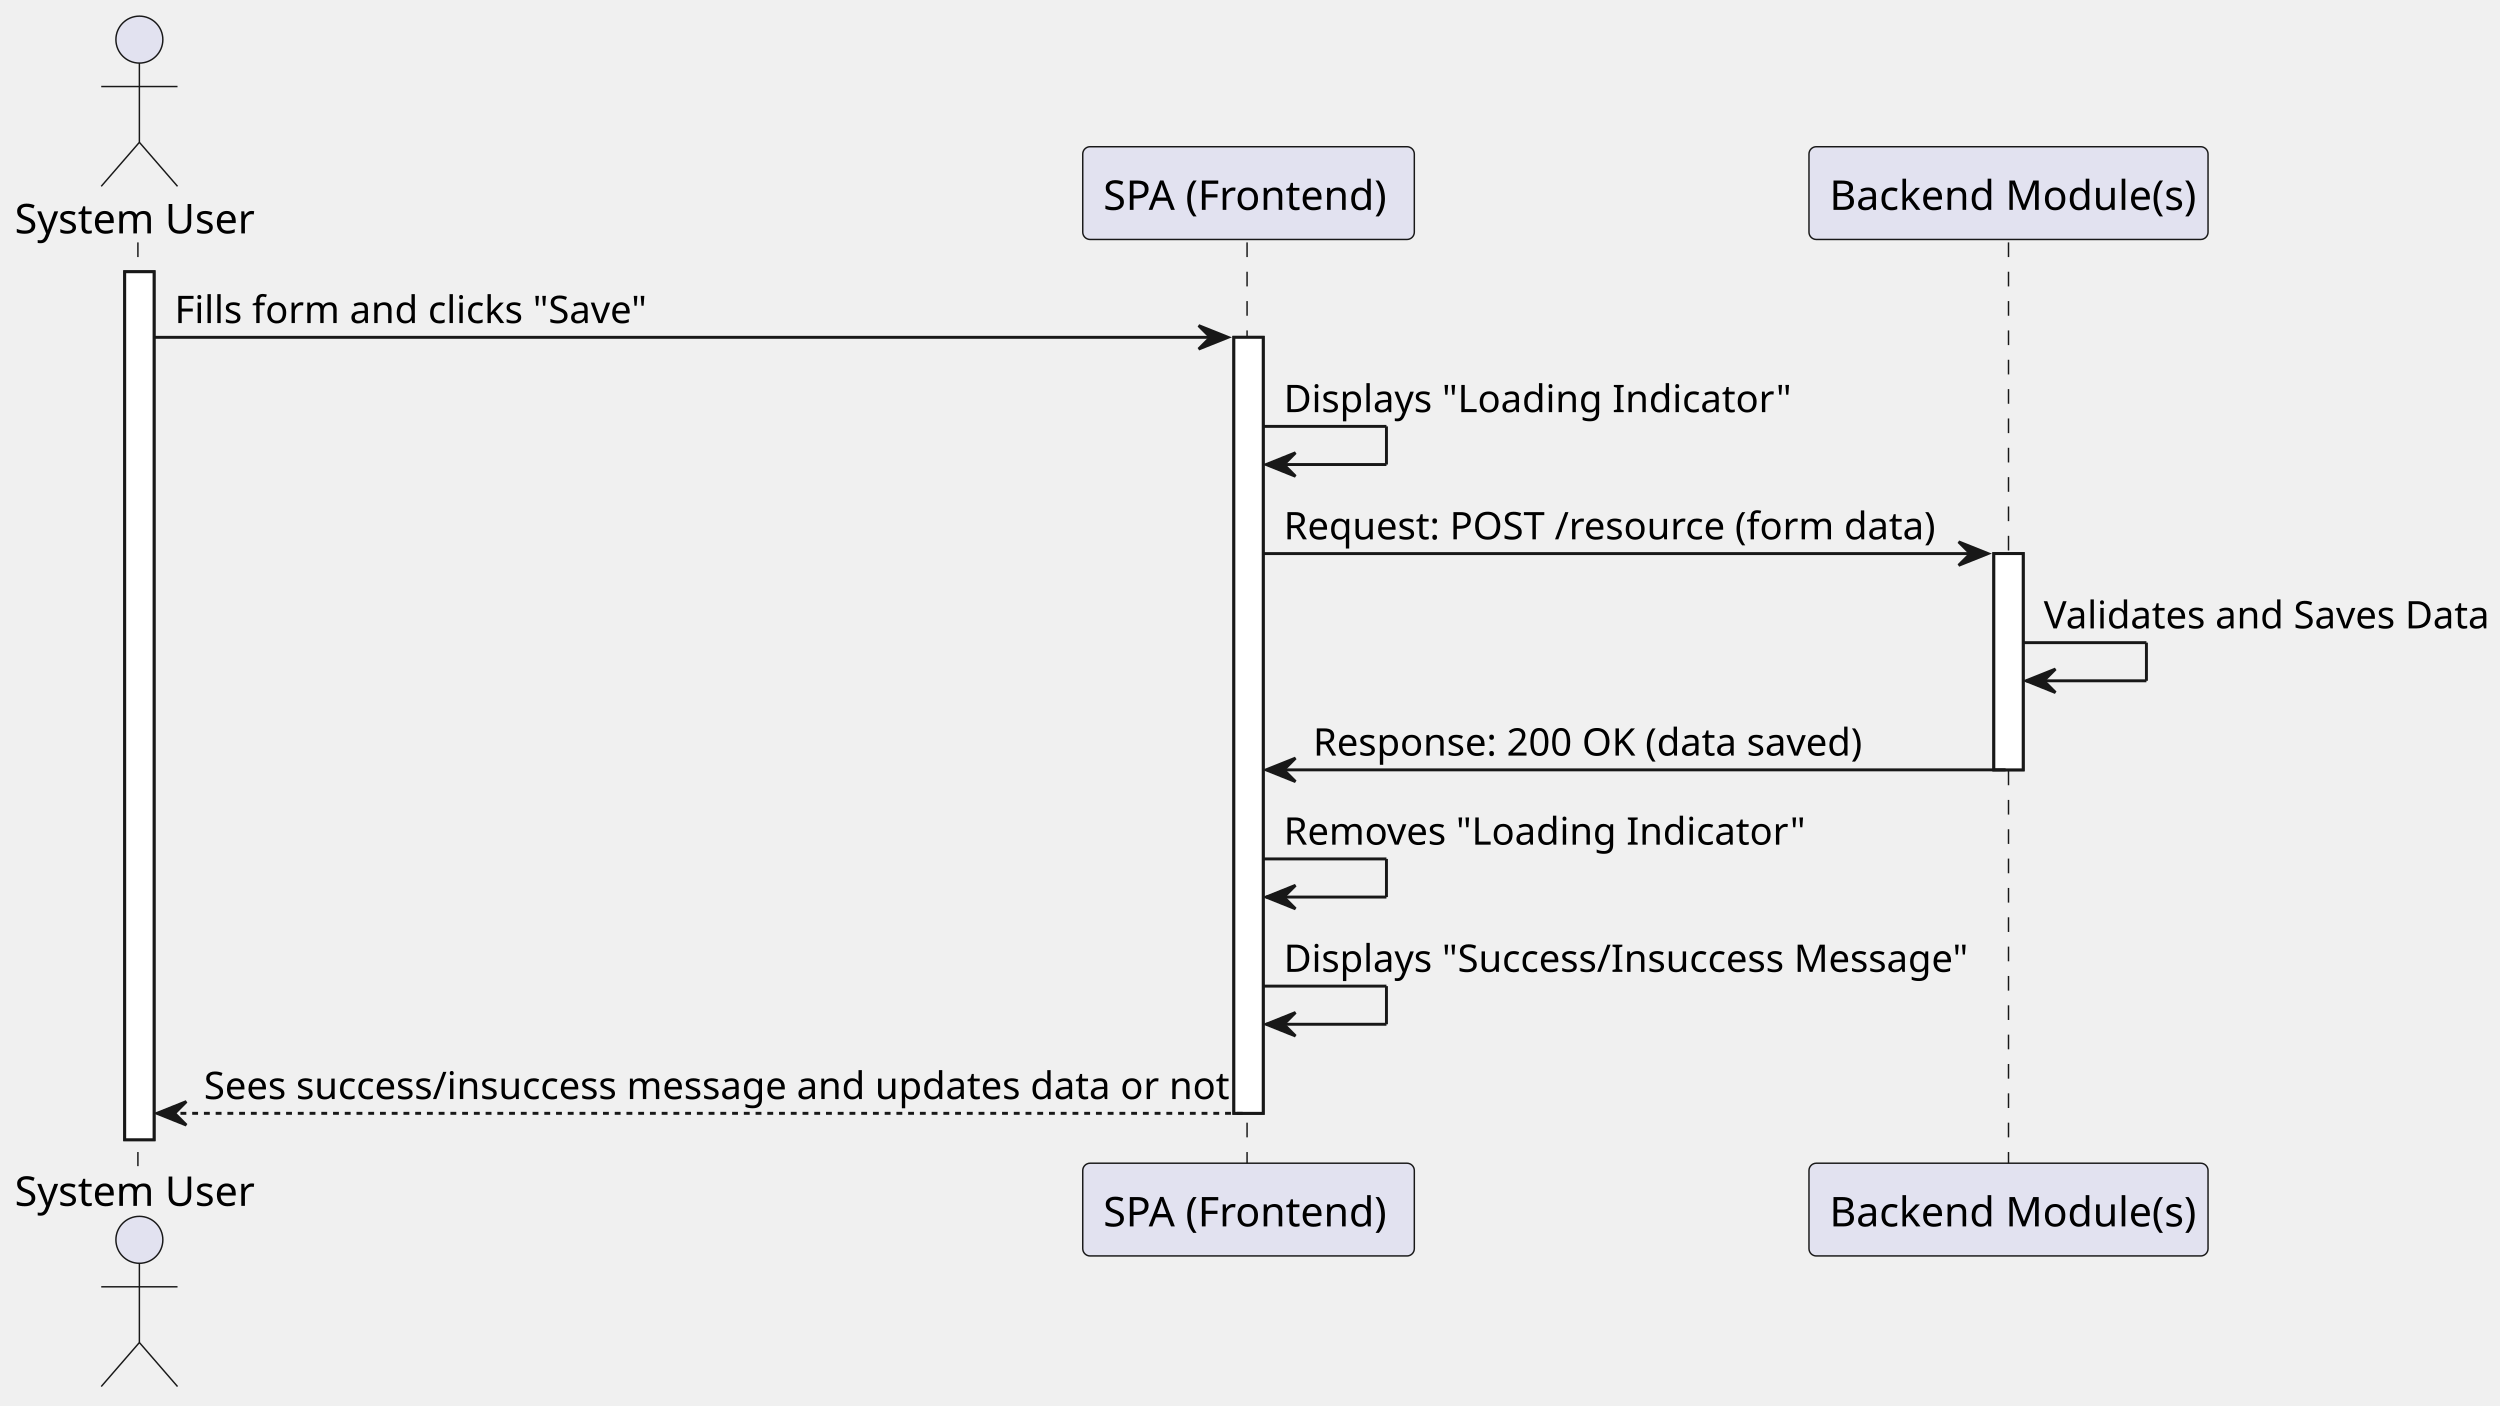
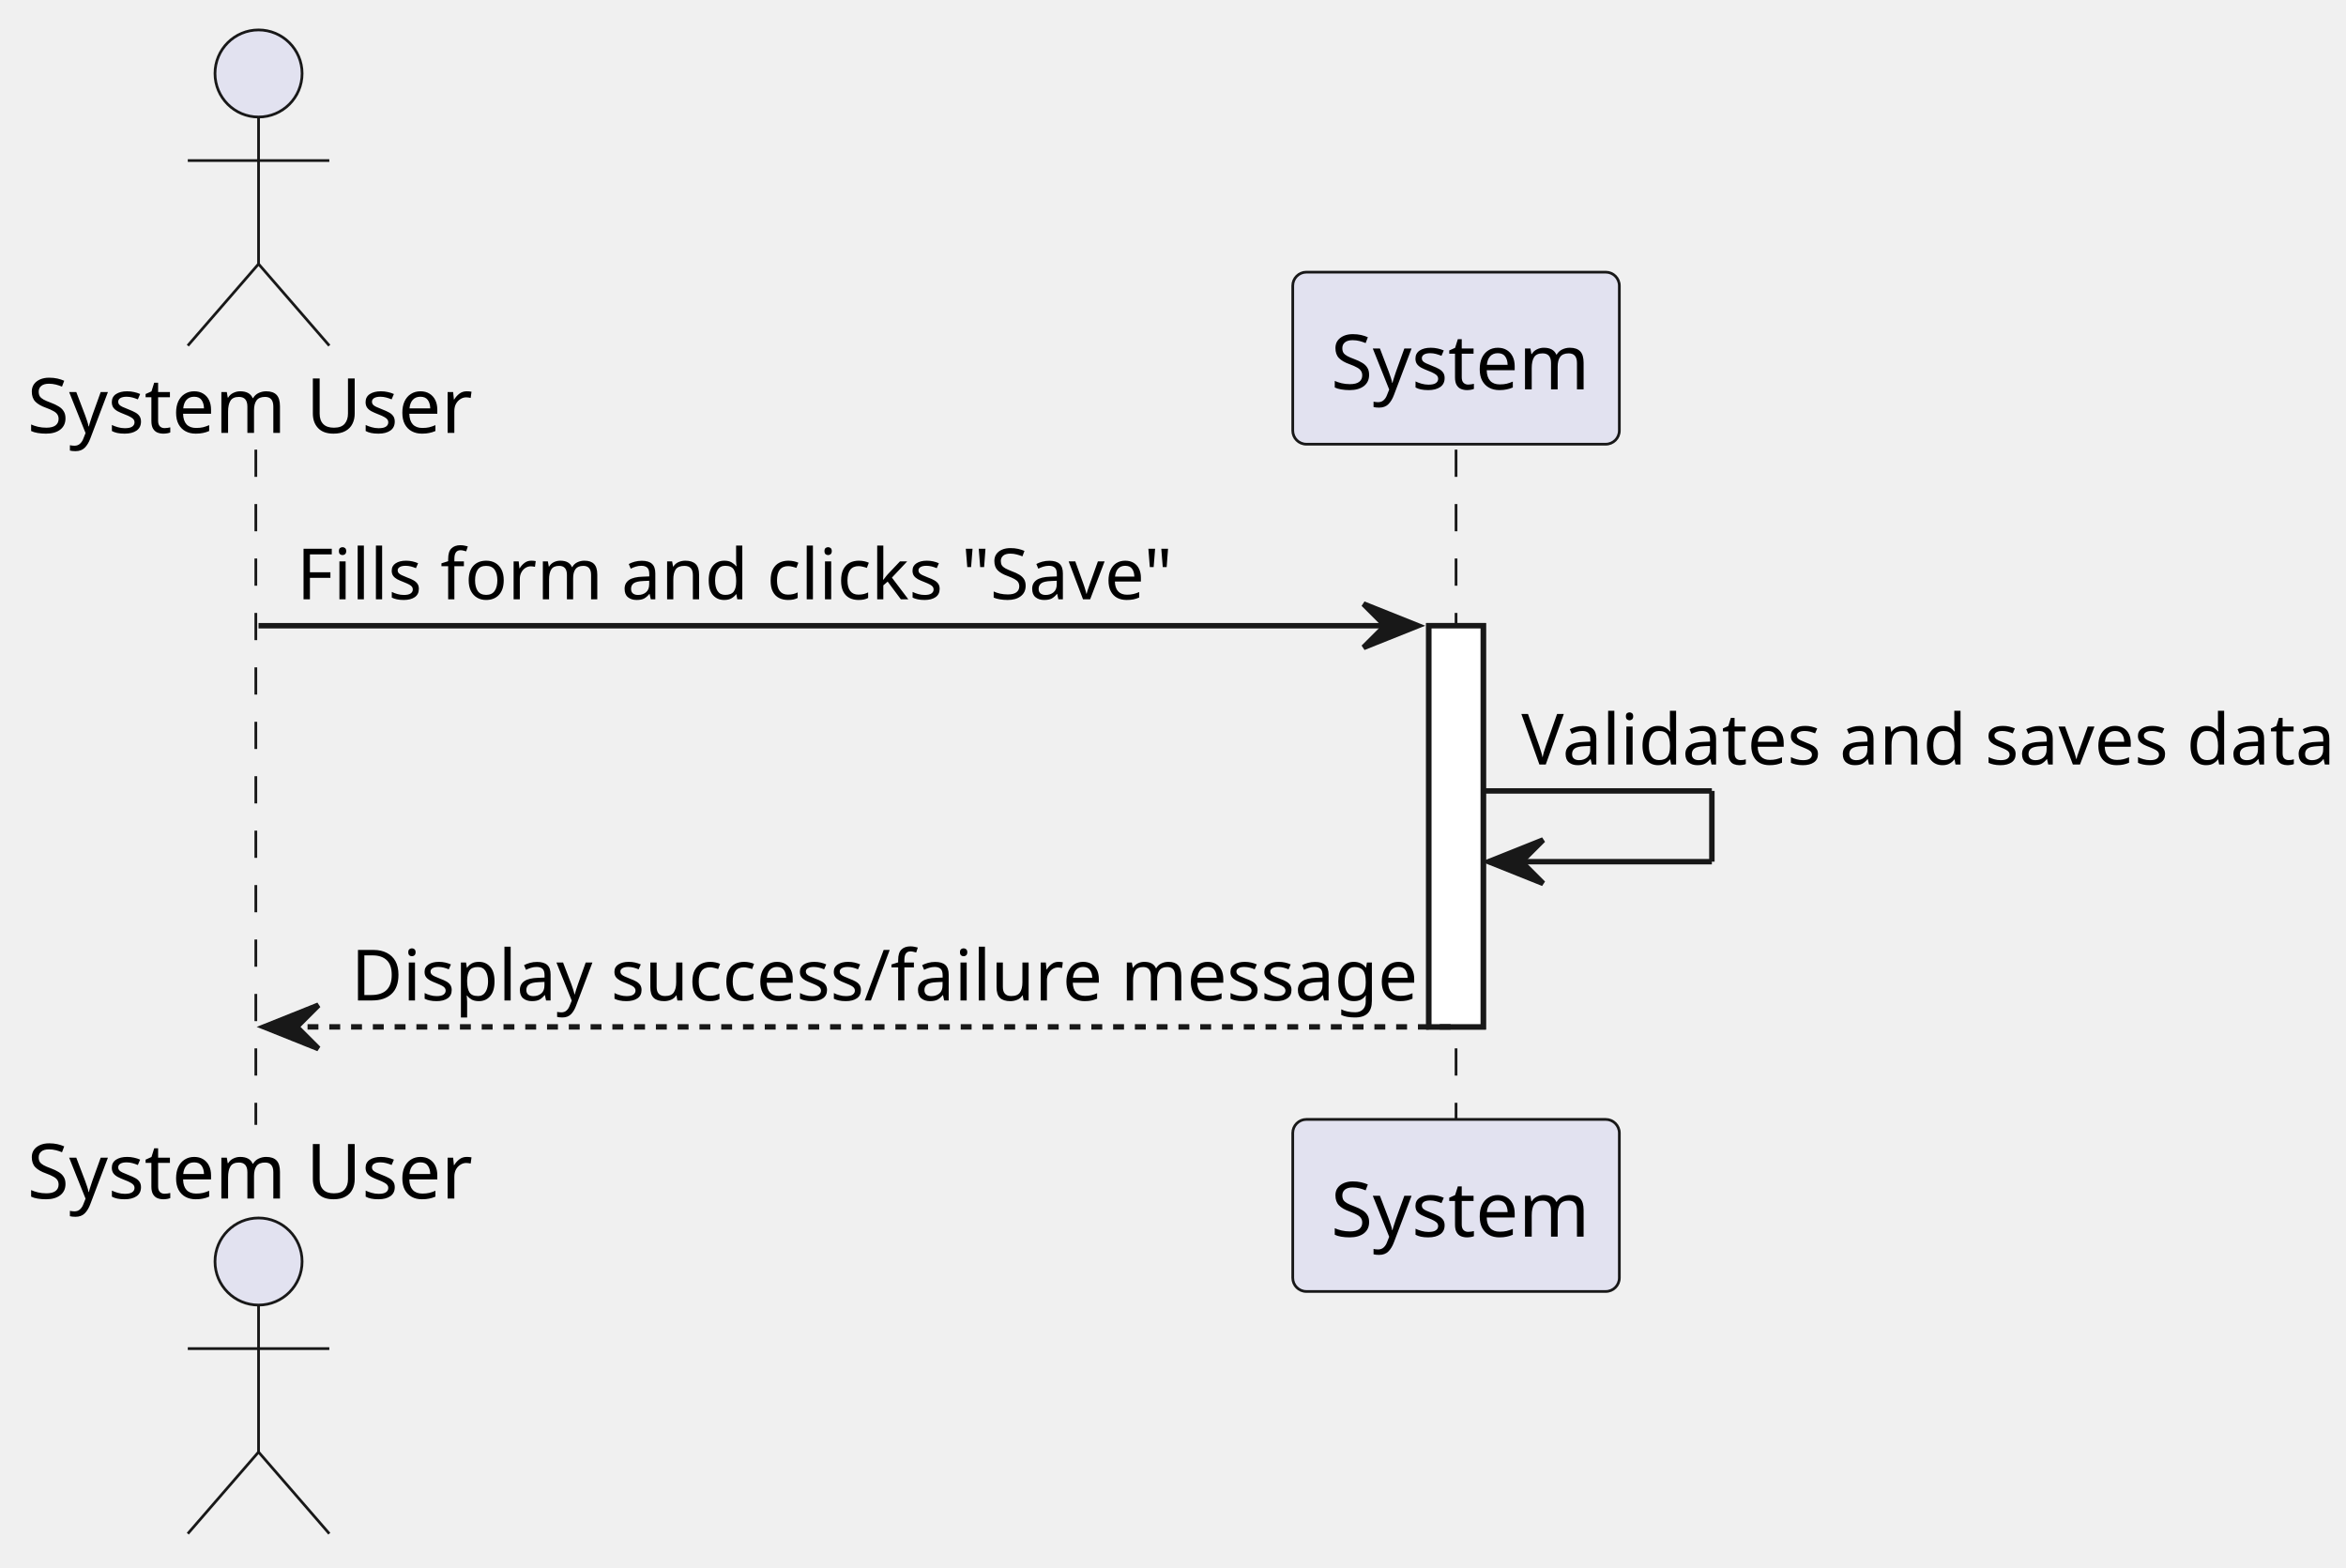
- <svg xmlns="http://www.w3.org/2000/svg" contentStyleType="text/css" height="479px" preserveAspectRatio="none" style="width:852px;height:479px;background:#FFFFFF;" version="1.1" viewBox="0 0 852 479" width="852px" zoomAndPan="magnify">
+ <svg xmlns="http://www.w3.org/2000/svg" contentStyleType="text/css" height="288px" preserveAspectRatio="none" style="width:431px;height:288px;background:#FFFFFF;" version="1.1" viewBox="0 0 431 288" width="431px" zoomAndPan="magnify">
  <defs />
  <g>
-     <rect fill="#FFFFFF" height="295.812" style="stroke:#181818;stroke-width:1.0;" width="10" x="42.5" y="92.609" />
-     <rect fill="#FFFFFF" height="264.461" style="stroke:#181818;stroke-width:1.0;" width="10" x="420.5" y="114.961" />
-     <rect fill="#FFFFFF" height="73.703" style="stroke:#181818;stroke-width:1.0;" width="10" x="679.5" y="188.664" />
-     <line style="stroke:#181818;stroke-width:0.5;stroke-dasharray:5.0,5.0;" x1="47" x2="47" y1="82.609" y2="397.422" />
-     <line style="stroke:#181818;stroke-width:0.5;stroke-dasharray:5.0,5.0;" x1="425" x2="425" y1="82.609" y2="397.422" />
-     <line style="stroke:#181818;stroke-width:0.5;stroke-dasharray:5.0,5.0;" x1="684.5" x2="684.5" y1="82.609" y2="397.422" />
+     <rect fill="#FFFFFF" height="73.703" style="stroke:#181818;stroke-width:1.0;" width="10" x="262.5" y="114.961" />
+     <line style="stroke:#181818;stroke-width:0.5;stroke-dasharray:5.0,5.0;" x1="47" x2="47" y1="82.609" y2="206.664" />
+     <line style="stroke:#181818;stroke-width:0.5;stroke-dasharray:5.0,5.0;" x1="267.5" x2="267.5" y1="82.609" y2="206.664" />
    <text fill="#000000" font-family="sans-serif" font-size="14" lengthAdjust="spacing" textLength="79" x="5" y="79.533">System User</text>
    <ellipse cx="47.5" cy="13.5" fill="#E2E2F0" rx="8" ry="8" style="stroke:#181818;stroke-width:0.5;" />
    <path d="M47.5,21.5 L47.5,48.5 M34.5,29.5 L60.5,29.5 M47.5,48.5 L34.5,63.5 M47.5,48.5 L60.5,63.5 " fill="none" style="stroke:#181818;stroke-width:0.5;" />
-     <text fill="#000000" font-family="sans-serif" font-size="14" lengthAdjust="spacing" textLength="79" x="5" y="410.955">System User</text>
-     <ellipse cx="47.5" cy="422.531" fill="#E2E2F0" rx="8" ry="8" style="stroke:#181818;stroke-width:0.5;" />
-     <path d="M47.5,430.531 L47.5,457.531 M34.5,438.531 L60.5,438.531 M47.5,457.531 L34.5,472.531 M47.5,457.531 L60.5,472.531 " fill="none" style="stroke:#181818;stroke-width:0.5;" />
-     <rect fill="#E2E2F0" height="31.609" rx="2.5" ry="2.5" style="stroke:#181818;stroke-width:0.5;" width="113" x="369" y="50" />
-     <text fill="#000000" font-family="sans-serif" font-size="14" lengthAdjust="spacing" textLength="99" x="376" y="71.533">SPA (Frontend)</text>
-     <rect fill="#E2E2F0" height="31.609" rx="2.5" ry="2.5" style="stroke:#181818;stroke-width:0.5;" width="113" x="369" y="396.422" />
-     <text fill="#000000" font-family="sans-serif" font-size="14" lengthAdjust="spacing" textLength="99" x="376" y="417.955">SPA (Frontend)</text>
-     <rect fill="#E2E2F0" height="31.609" rx="2.5" ry="2.5" style="stroke:#181818;stroke-width:0.5;" width="136" x="616.5" y="50" />
-     <text fill="#000000" font-family="sans-serif" font-size="14" lengthAdjust="spacing" textLength="122" x="623.5" y="71.533">Backend Module(s)</text>
-     <rect fill="#E2E2F0" height="31.609" rx="2.5" ry="2.5" style="stroke:#181818;stroke-width:0.5;" width="136" x="616.5" y="396.422" />
-     <text fill="#000000" font-family="sans-serif" font-size="14" lengthAdjust="spacing" textLength="122" x="623.5" y="417.955">Backend Module(s)</text>
-     <rect fill="#FFFFFF" height="295.812" style="stroke:#181818;stroke-width:1.0;" width="10" x="42.5" y="92.609" />
-     <rect fill="#FFFFFF" height="264.461" style="stroke:#181818;stroke-width:1.0;" width="10" x="420.5" y="114.961" />
-     <rect fill="#FFFFFF" height="73.703" style="stroke:#181818;stroke-width:1.0;" width="10" x="679.5" y="188.664" />
-     <polygon fill="#181818" points="408.5,110.961,418.5,114.961,408.5,118.961,412.5,114.961" style="stroke:#181818;stroke-width:1.0;" />
-     <line style="stroke:#181818;stroke-width:1.0;" x1="52.5" x2="414.5" y1="114.961" y2="114.961" />
-     <text fill="#000000" font-family="sans-serif" font-size="13" lengthAdjust="spacing" textLength="158" x="59.5" y="110.105">Fills form and clicks "Save"</text>
-     <line style="stroke:#181818;stroke-width:1.0;" x1="430.5" x2="472.5" y1="145.312" y2="145.312" />
-     <line style="stroke:#181818;stroke-width:1.0;" x1="472.5" x2="472.5" y1="145.312" y2="158.312" />
-     <line style="stroke:#181818;stroke-width:1.0;" x1="431.5" x2="472.5" y1="158.312" y2="158.312" />
-     <polygon fill="#181818" points="441.5,154.312,431.5,158.312,441.5,162.312,437.5,158.312" style="stroke:#181818;stroke-width:1.0;" />
-     <text fill="#000000" font-family="sans-serif" font-size="13" lengthAdjust="spacing" textLength="162" x="437.5" y="140.456">Displays "Loading Indicator"</text>
-     <polygon fill="#181818" points="667.5,184.664,677.5,188.664,667.5,192.664,671.5,188.664" style="stroke:#181818;stroke-width:1.0;" />
-     <line style="stroke:#181818;stroke-width:1.0;" x1="430.5" x2="673.5" y1="188.664" y2="188.664" />
-     <text fill="#000000" font-family="sans-serif" font-size="13" lengthAdjust="spacing" textLength="215" x="437.5" y="183.808">Request: POST /resource (form data)</text>
-     <line style="stroke:#181818;stroke-width:1.0;" x1="689.5" x2="731.5" y1="219.016" y2="219.016" />
-     <line style="stroke:#181818;stroke-width:1.0;" x1="731.5" x2="731.5" y1="219.016" y2="232.016" />
-     <line style="stroke:#181818;stroke-width:1.0;" x1="690.5" x2="731.5" y1="232.016" y2="232.016" />
-     <polygon fill="#181818" points="700.5,228.016,690.5,232.016,700.5,236.016,696.5,232.016" style="stroke:#181818;stroke-width:1.0;" />
-     <text fill="#000000" font-family="sans-serif" font-size="13" lengthAdjust="spacing" textLength="149" x="696.5" y="214.159">Validates and Saves Data</text>
-     <polygon fill="#181818" points="441.5,258.367,431.5,262.367,441.5,266.367,437.5,262.367" style="stroke:#181818;stroke-width:1.0;" />
-     <line style="stroke:#181818;stroke-width:1.0;" x1="435.5" x2="683.5" y1="262.367" y2="262.367" />
-     <text fill="#000000" font-family="sans-serif" font-size="13" lengthAdjust="spacing" textLength="184" x="447.5" y="257.511">Response: 200 OK (data saved)</text>
-     <line style="stroke:#181818;stroke-width:1.0;" x1="430.5" x2="472.5" y1="292.719" y2="292.719" />
-     <line style="stroke:#181818;stroke-width:1.0;" x1="472.5" x2="472.5" y1="292.719" y2="305.719" />
-     <line style="stroke:#181818;stroke-width:1.0;" x1="431.5" x2="472.5" y1="305.719" y2="305.719" />
-     <polygon fill="#181818" points="441.5,301.719,431.5,305.719,441.5,309.719,437.5,305.719" style="stroke:#181818;stroke-width:1.0;" />
-     <text fill="#000000" font-family="sans-serif" font-size="13" lengthAdjust="spacing" textLength="165" x="437.5" y="287.862">Removes "Loading Indicator"</text>
-     <line style="stroke:#181818;stroke-width:1.0;" x1="430.5" x2="472.5" y1="336.07" y2="336.07" />
-     <line style="stroke:#181818;stroke-width:1.0;" x1="472.5" x2="472.5" y1="336.07" y2="349.07" />
-     <line style="stroke:#181818;stroke-width:1.0;" x1="431.5" x2="472.5" y1="349.07" y2="349.07" />
-     <polygon fill="#181818" points="441.5,345.07,431.5,349.07,441.5,353.07,437.5,349.07" style="stroke:#181818;stroke-width:1.0;" />
-     <text fill="#000000" font-family="sans-serif" font-size="13" lengthAdjust="spacing" textLength="235" x="437.5" y="331.214">Displays "Success/Insuccess Message"</text>
-     <polygon fill="#181818" points="63.5,375.422,53.5,379.422,63.5,383.422,59.5,379.422" style="stroke:#181818;stroke-width:1.0;" />
-     <line style="stroke:#181818;stroke-width:1.0;stroke-dasharray:2.0,2.0;" x1="57.5" x2="424.5" y1="379.422" y2="379.422" />
-     <text fill="#000000" font-family="sans-serif" font-size="13" lengthAdjust="spacing" textLength="344" x="69.5" y="374.565">Sees success/insuccess message and updates data or not</text>
+     <text fill="#000000" font-family="sans-serif" font-size="14" lengthAdjust="spacing" textLength="79" x="5" y="220.197">System User</text>
+     <ellipse cx="47.5" cy="231.773" fill="#E2E2F0" rx="8" ry="8" style="stroke:#181818;stroke-width:0.5;" />
+     <path d="M47.5,239.773 L47.5,266.773 M34.5,247.773 L60.5,247.773 M47.5,266.773 L34.5,281.773 M47.5,266.773 L60.5,281.773 " fill="none" style="stroke:#181818;stroke-width:0.5;" />
+     <rect fill="#E2E2F0" height="31.609" rx="2.5" ry="2.5" style="stroke:#181818;stroke-width:0.5;" width="60" x="237.5" y="50" />
+     <text fill="#000000" font-family="sans-serif" font-size="14" lengthAdjust="spacing" textLength="46" x="244.5" y="71.533">System</text>
+     <rect fill="#E2E2F0" height="31.609" rx="2.5" ry="2.5" style="stroke:#181818;stroke-width:0.5;" width="60" x="237.5" y="205.664" />
+     <text fill="#000000" font-family="sans-serif" font-size="14" lengthAdjust="spacing" textLength="46" x="244.5" y="227.197">System</text>
+     <rect fill="#FFFFFF" height="73.703" style="stroke:#181818;stroke-width:1.0;" width="10" x="262.5" y="114.961" />
+     <polygon fill="#181818" points="250.5,110.961,260.5,114.961,250.5,118.961,254.5,114.961" style="stroke:#181818;stroke-width:1.0;" />
+     <line style="stroke:#181818;stroke-width:1.0;" x1="47.5" x2="256.5" y1="114.961" y2="114.961" />
+     <text fill="#000000" font-family="sans-serif" font-size="13" lengthAdjust="spacing" textLength="158" x="54.5" y="110.105">Fills form and clicks "Save"</text>
+     <line style="stroke:#181818;stroke-width:1.0;" x1="272.5" x2="314.5" y1="145.312" y2="145.312" />
+     <line style="stroke:#181818;stroke-width:1.0;" x1="314.5" x2="314.5" y1="145.312" y2="158.312" />
+     <line style="stroke:#181818;stroke-width:1.0;" x1="273.5" x2="314.5" y1="158.312" y2="158.312" />
+     <polygon fill="#181818" points="283.5,154.312,273.5,158.312,283.5,162.312,279.5,158.312" style="stroke:#181818;stroke-width:1.0;" />
+     <text fill="#000000" font-family="sans-serif" font-size="13" lengthAdjust="spacing" textLength="145" x="279.5" y="140.456">Validates and saves data</text>
+     <polygon fill="#181818" points="58.5,184.664,48.5,188.664,58.5,192.664,54.5,188.664" style="stroke:#181818;stroke-width:1.0;" />
+     <line style="stroke:#181818;stroke-width:1.0;stroke-dasharray:2.0,2.0;" x1="52.5" x2="266.5" y1="188.664" y2="188.664" />
+     <text fill="#000000" font-family="sans-serif" font-size="13" lengthAdjust="spacing" textLength="191" x="64.5" y="183.808">Display success/failure message</text>
  </g>
</svg>
